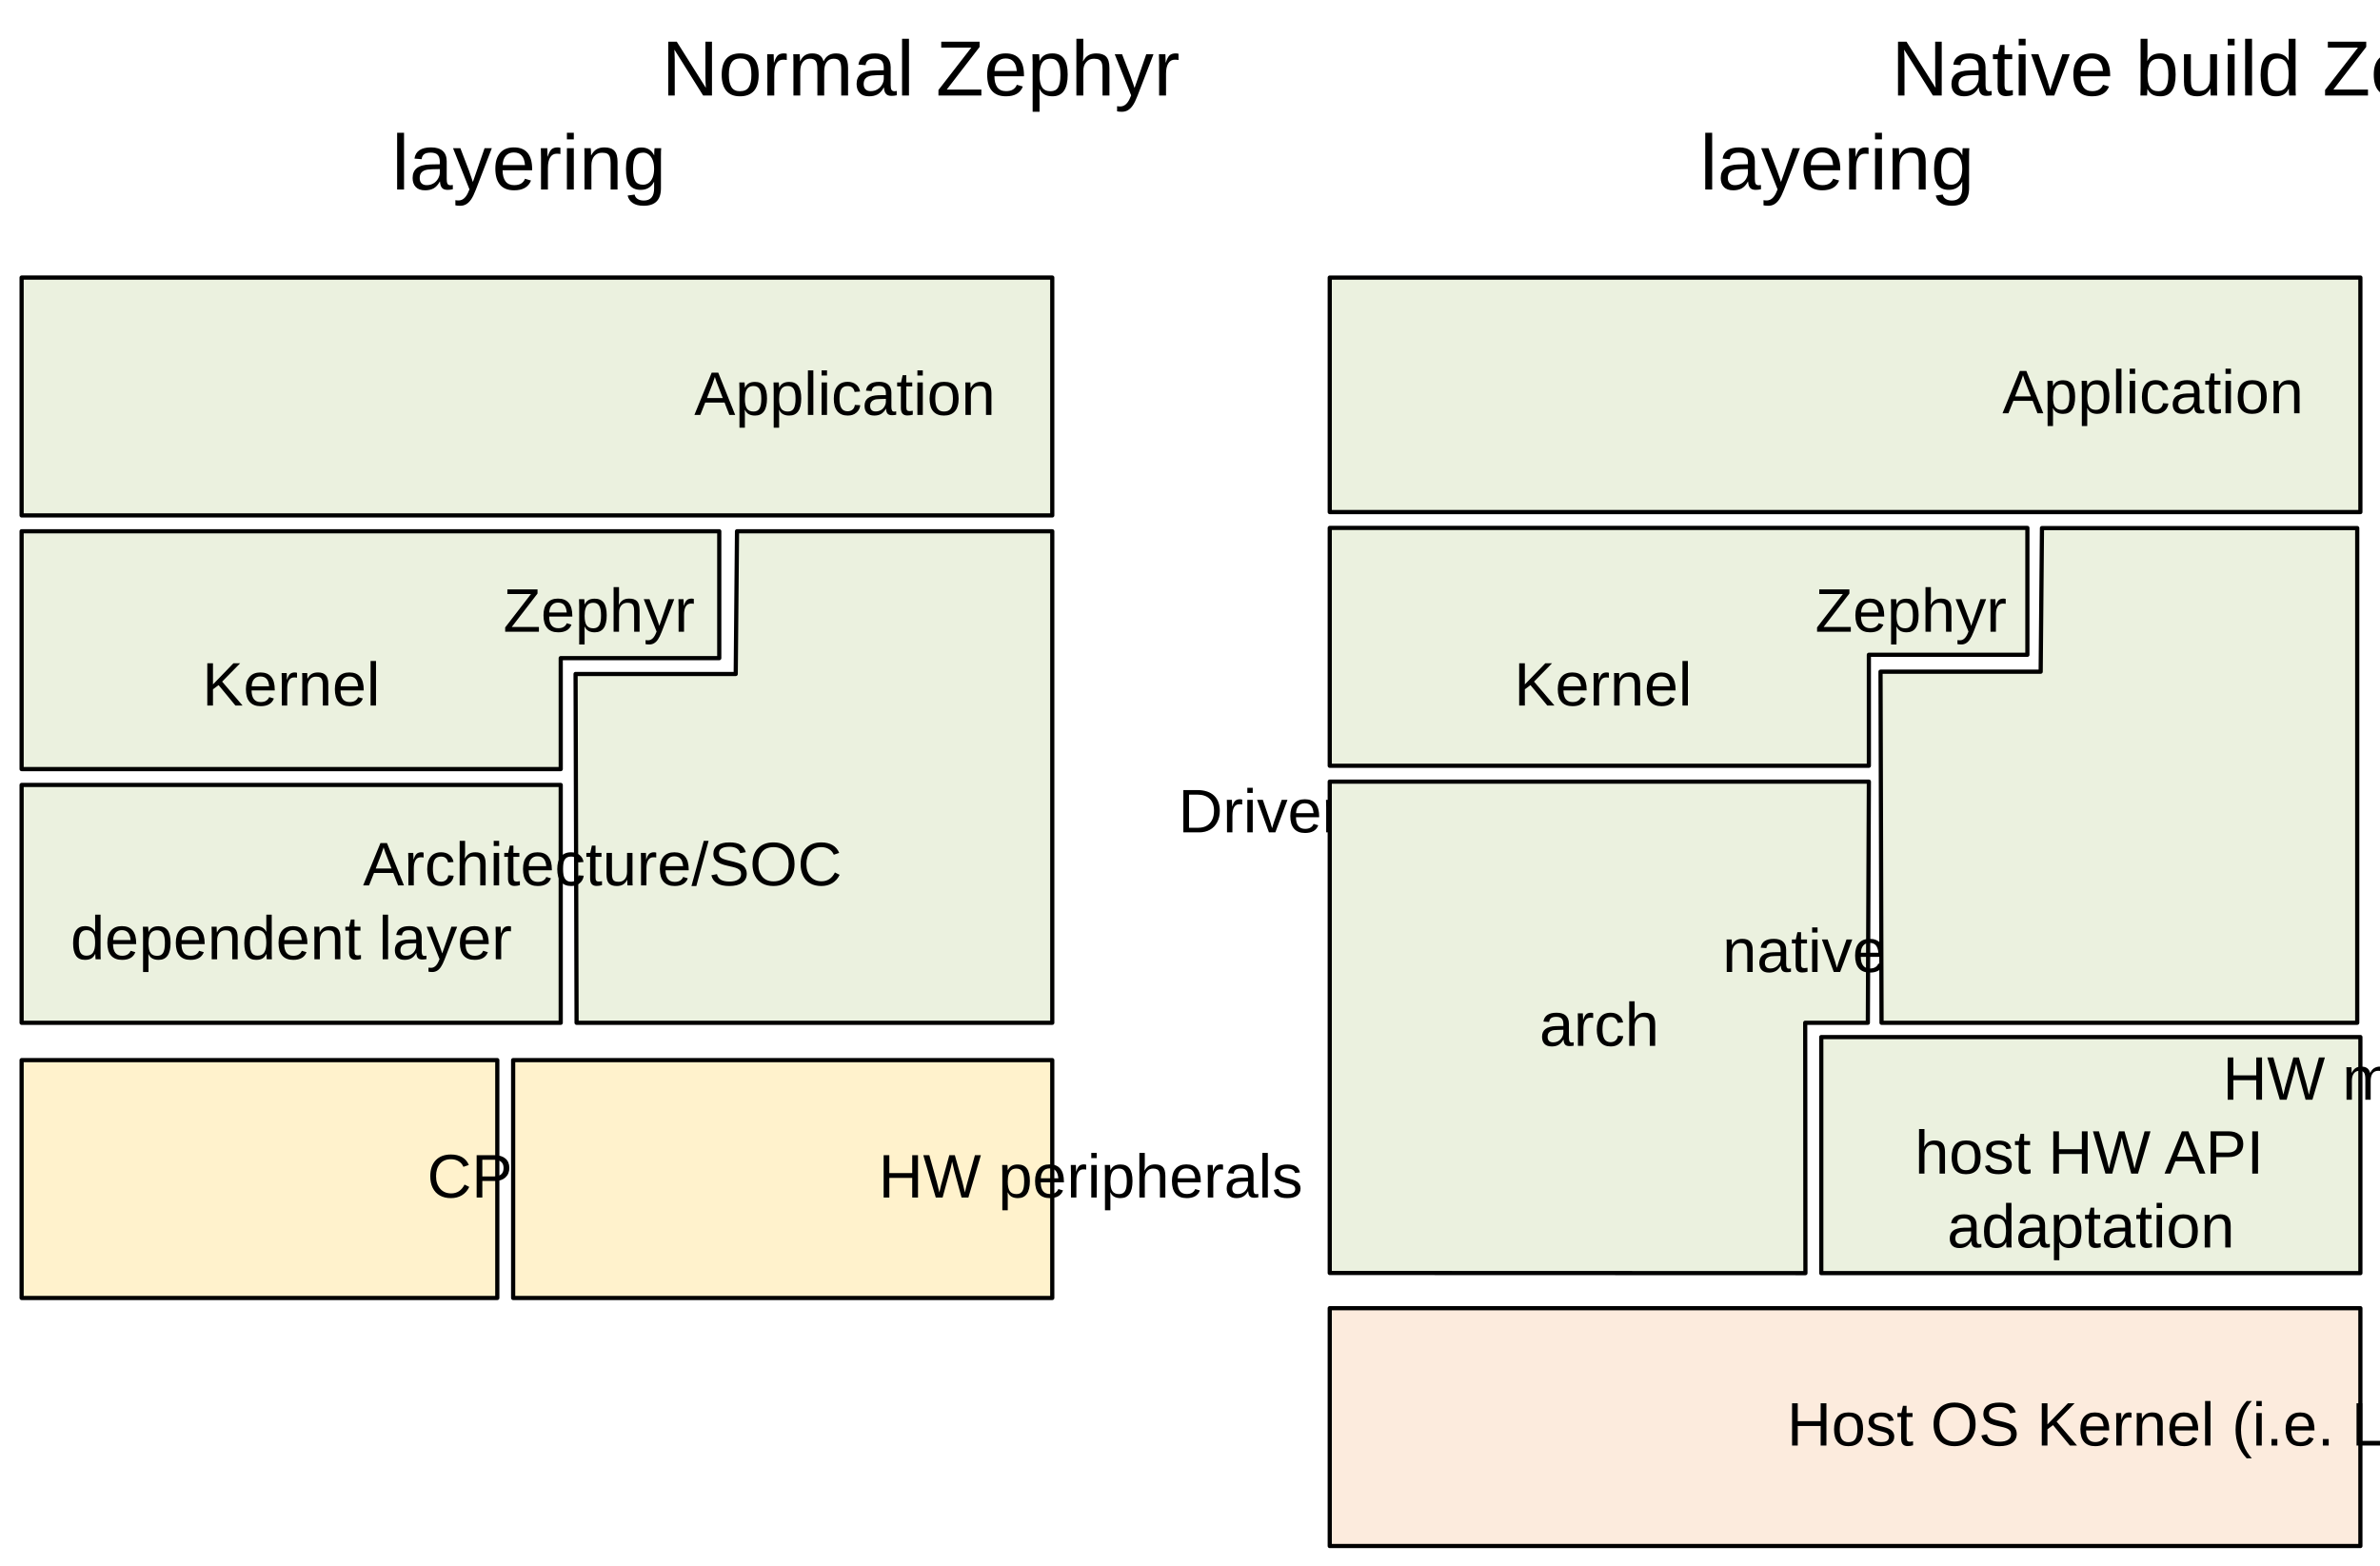
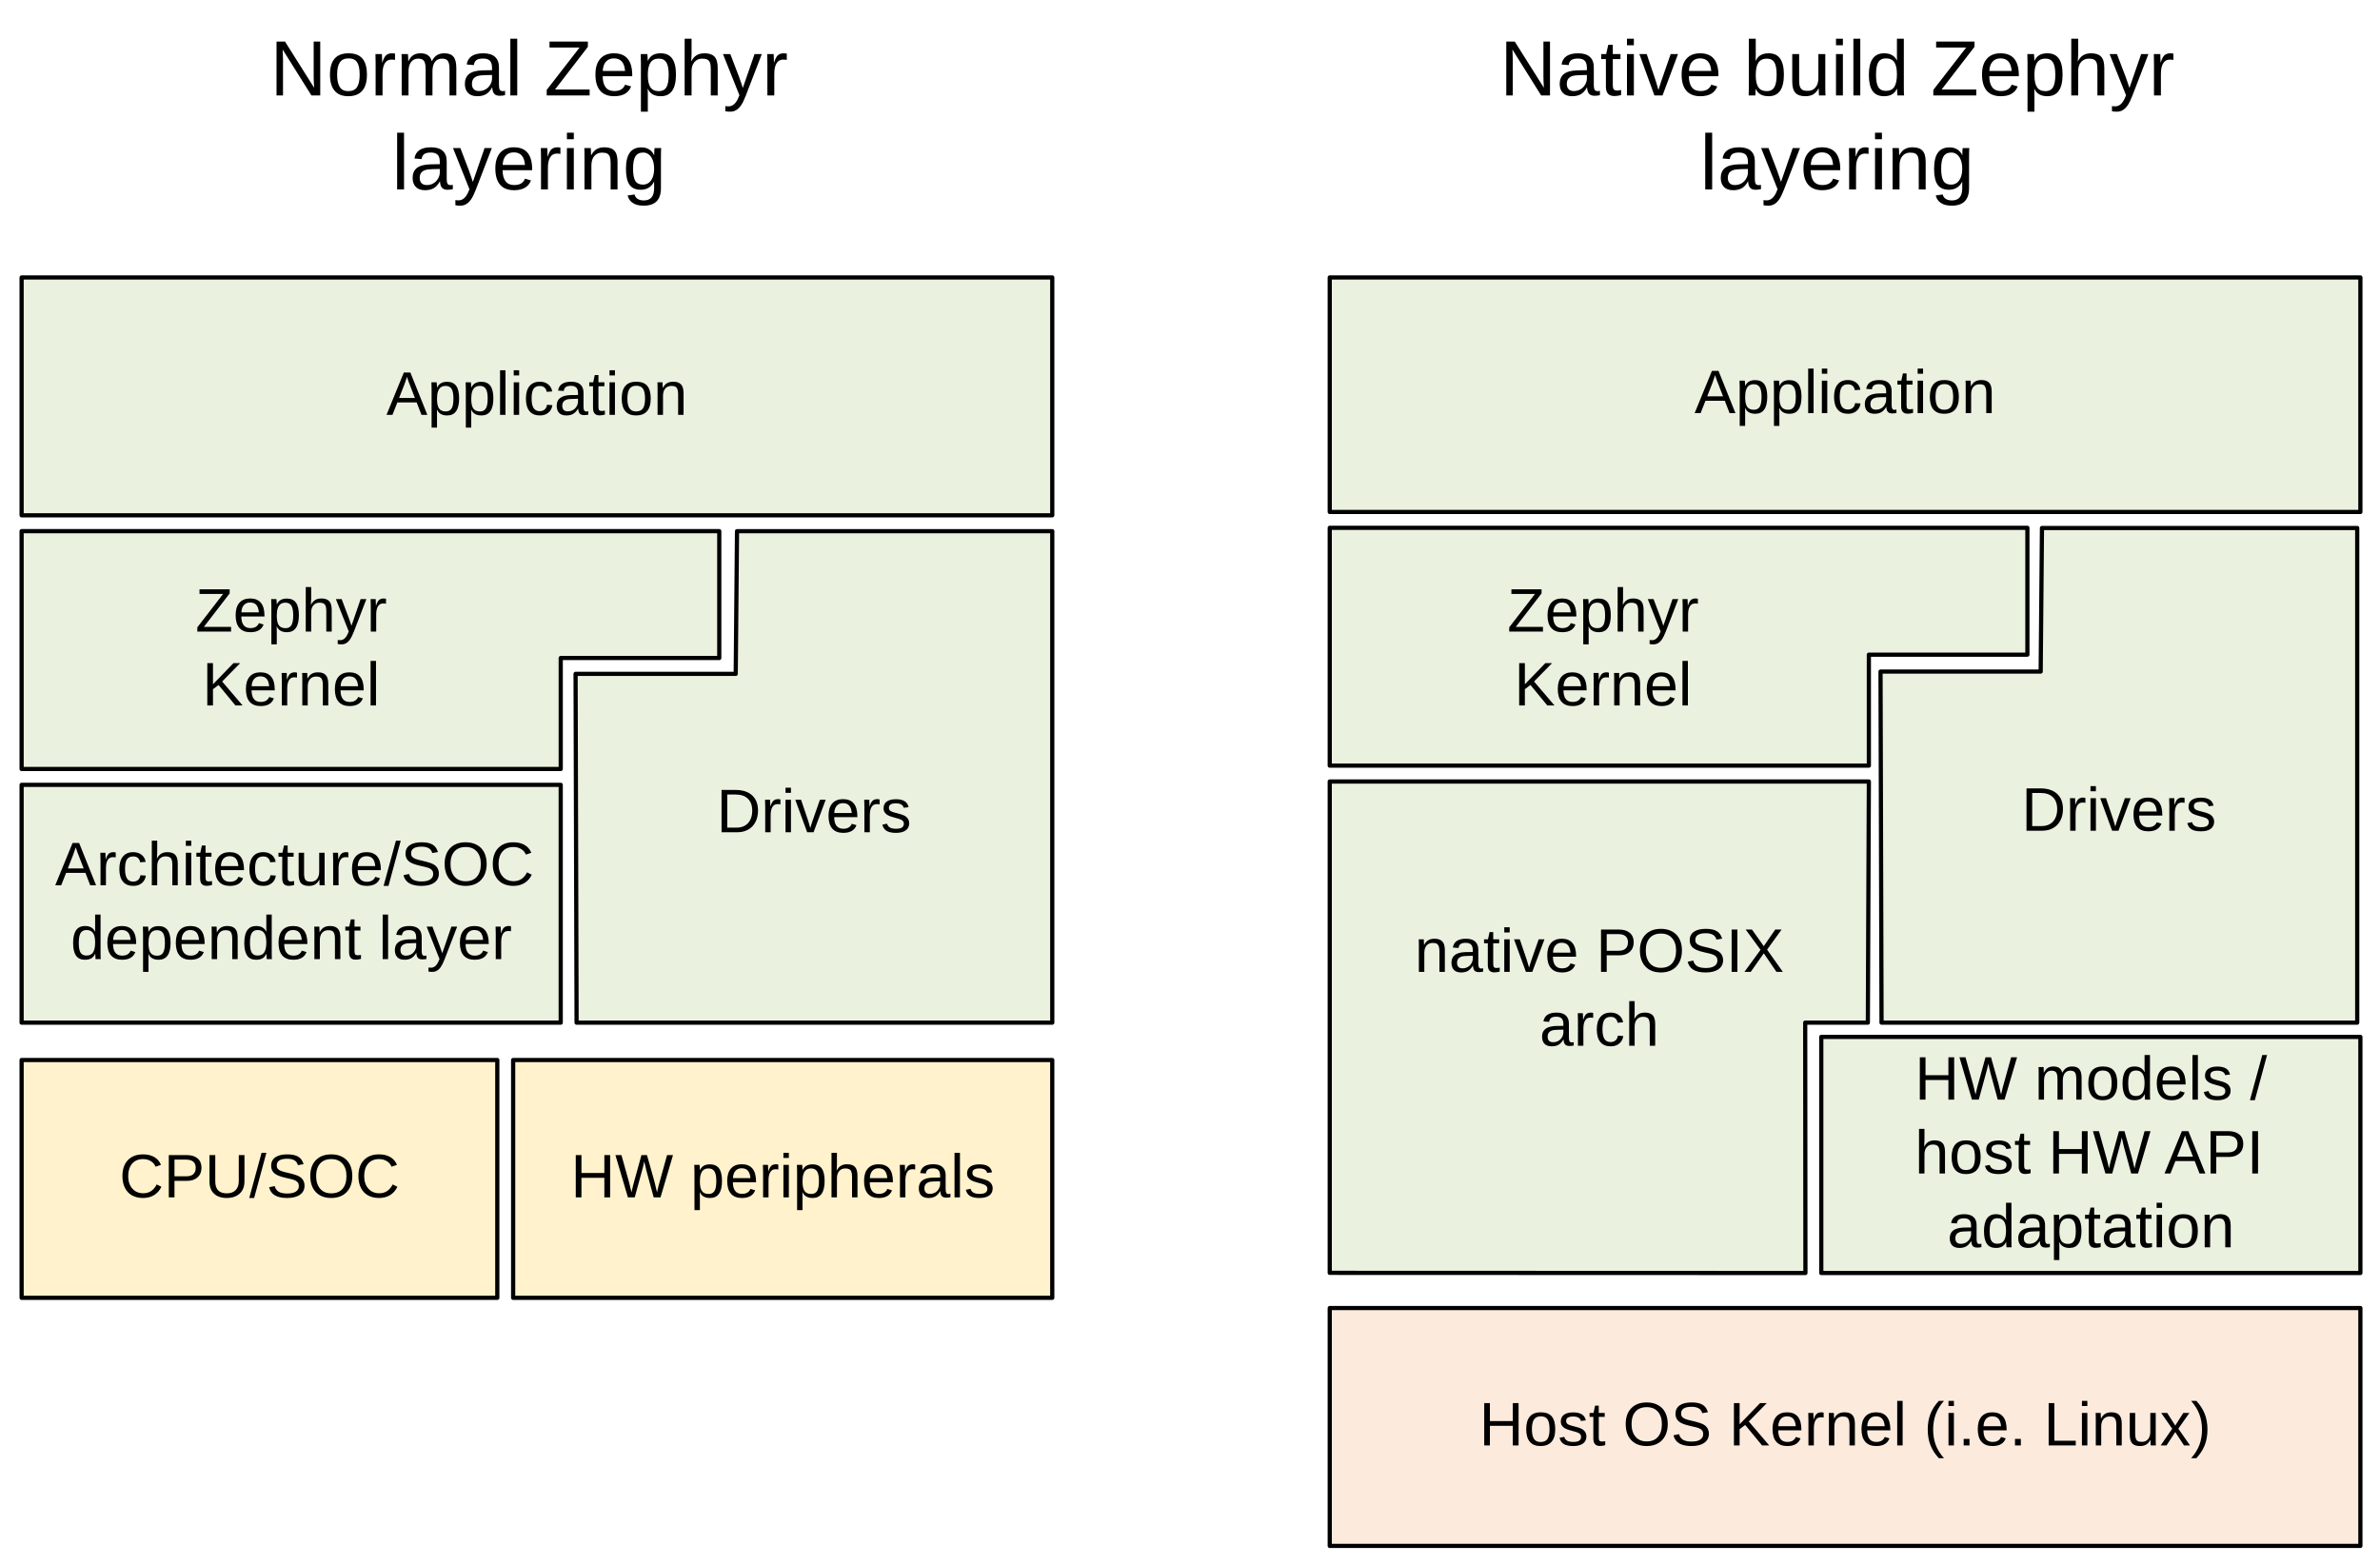
- <svg xmlns="http://www.w3.org/2000/svg" xmlns:ns1="http://schemas.microsoft.com/visio/2003/SVGExtensions/" width="5.909in" height="3.886in" viewBox="0 0 425.48 279.78" xml:space="preserve" color-interpolation-filters="sRGB" class="st8">
-   <ns1:documentProperties ns1:langID="1033" ns1:metric="true" ns1:viewMarkup="false">
-     <ns1:userDefs>
-       <ns1:ud ns1:nameU="msvSubprocessMaster" ns1:prompt="" ns1:val="VT4(Rectangle)" />
-       <ns1:ud ns1:nameU="msvNoAutoConnect" ns1:val="VT0(1):26" />
-     </ns1:userDefs>
-   </ns1:documentProperties>
-   <style type="text/css">
- 	
- 		.st1 {fill:#fff2cc;stroke:#000000;stroke-linecap:round;stroke-linejoin:round;stroke-width:0.75}
- 		.st2 {fill:#000000;font-family:Arial;font-size:0.917em}
- 		.st3 {fill:#ebf1df;stroke:#000000;stroke-linecap:round;stroke-linejoin:round;stroke-width:0.75}
- 		.st4 {font-size:1em}
- 		.st5 {fill:#fcebdd;stroke:#000000;stroke-linecap:round;stroke-linejoin:round;stroke-width:0.75}
- 		.st6 {fill:none;stroke:none;stroke-linecap:round;stroke-linejoin:round;stroke-width:0.75}
- 		.st7 {fill:#000000;font-family:Arial;font-size:1.167em}
- 		.st8 {fill:none;fill-rule:evenodd;font-size:12px;overflow:visible;stroke-linecap:square;stroke-miterlimit:3}
- 	
- 	</style>
-   <g ns1:mID="8" ns1:index="2" ns1:groupContext="foregroundPage">
-     <ns1:pageProperties ns1:drawingScale="0.0393701" ns1:pageScale="0.0393701" ns1:drawingUnits="24" ns1:shadowOffsetX="8.50394" ns1:shadowOffsetY="-8.50394" />
-     <g id="shape1-1" ns1:mID="1" ns1:groupContext="shape" transform="translate(3.86407,-47.7501)">
-       <ns1:textBlock ns1:margins="rect(4,4,4,4)" ns1:tabSpace="42.5197" />
-       <ns1:textRect cx="42.52" cy="258.52" width="85.04" height="42.52" />
-       <rect x="0" y="237.26" width="85.039" height="42.52" class="st1" />
-       <text x="17.46" y="261.82" class="st2" ns1:langID="6153">
-         <ns1:paragraph ns1:horizAlign="1" />
-         <ns1:tabList />CPU/SOC</text>
+ <svg xmlns="http://www.w3.org/2000/svg" width="567.307" height="373.04" class="st8" color-interpolation-filters="sRGB" viewBox="0 0 425.48 279.78" xml:space="preserve">
+   <style type="text/css">.st1{fill:#fff2cc;stroke:#000;stroke-linecap:round;stroke-linejoin:round;stroke-width:.75}.st2{fill:#000;font-family:Arial;font-size:.917em}.st3{fill:#ebf1df;stroke:#000;stroke-linecap:round;stroke-linejoin:round;stroke-width:.75}.st4{font-size:1em}.st5,.st6{fill:#fcebdd;stroke:#000;stroke-linecap:round;stroke-linejoin:round;stroke-width:.75}.st6{fill:none;stroke:none}.st7{fill:#000;font-family:Arial;font-size:1.167em}.st8{fill:none;fill-rule:evenodd;font-size:12px;overflow:visible;stroke-linecap:square;stroke-miterlimit:3}</style>
+   <g>
+     <g id="shape1-1" transform="translate(3.86407,-47.7501)">
+       <rect width="85.039" height="42.52" x="0" y="237.26" class="st1" />
+       <text x="17.46" y="261.82" class="st2">CPU/SOC</text>
    </g>
-     <g id="shape2-4" ns1:mID="2" ns1:groupContext="shape" transform="translate(91.7381,-47.7501)">
-       <ns1:textBlock ns1:margins="rect(4,4,4,4)" ns1:tabSpace="42.5197" />
-       <ns1:textRect cx="48.189" cy="258.52" width="96.38" height="42.52" />
-       <rect x="0" y="237.26" width="96.378" height="42.52" class="st1" />
-       <text x="10.29" y="261.82" class="st2" ns1:langID="6153">
-         <ns1:paragraph ns1:horizAlign="1" />
-         <ns1:tabList />HW peripherals</text>
+     <g id="shape2-4" transform="translate(91.7381,-47.7501)">
+       <rect width="96.378" height="42.52" x="0" y="237.26" class="st1" />
+       <text x="10.29" y="261.82" class="st2">HW peripherals</text>
    </g>
-     <g id="shape3-7" ns1:mID="3" ns1:groupContext="shape" transform="translate(102.898,-96.9449)">
-       <ns1:textBlock ns1:margins="rect(4,4,4,4)" ns1:tabSpace="42.5197" />
-       <ns1:textRect cx="42.609" cy="235.843" width="85.22" height="87.874" />
+     <g id="shape3-7" transform="translate(102.898,-96.9449)">
      <path d="M0.18 279.78 L85.22 279.78 L85.22 191.91 L28.86 191.91 L28.63 217.42 L0 217.42 L0.18 279.78 Z" class="st3" />
-       <text x="25.19" y="245.74" class="st2" ns1:langID="6153">
-         <ns1:paragraph ns1:horizAlign="1" />
-         <ns1:tabList />
-         <ns1:newlineChar />Drivers</text>
+       <text x="25.19" y="245.74" class="st2">Drivers</text>
    </g>
-     <g id="shape4-10" ns1:mID="4" ns1:groupContext="shape" transform="translate(3.86407,-96.9449)">
-       <ns1:textBlock ns1:margins="rect(4,4,4,4)" ns1:tabSpace="42.5197" />
-       <ns1:textRect cx="48.189" cy="258.52" width="96.38" height="42.52" />
-       <rect x="0" y="237.26" width="96.378" height="42.52" class="st3" />
-       <text x="6.0" y="255.22" class="st2" ns1:langID="6153">
-         <ns1:paragraph ns1:horizAlign="1" />
-         <ns1:tabList />Architecture/SOC <tspan x="8.74" dy="1.2em" class="st4">dependent layer</tspan>
+     <g id="shape4-10" transform="translate(3.86407,-96.9449)">
+       <rect width="96.378" height="42.52" x="0" y="237.26" class="st3" />
+       <text x="6" y="255.22" class="st2">Architecture/SOC <tspan x="8.74" class="st4" dy="1.2em">dependent layer</tspan>
      </text>
    </g>
-     <g id="shape5-14" ns1:mID="5" ns1:groupContext="shape" transform="translate(3.86407,-142.299)">
+     <g id="shape5-14" transform="translate(3.86407,-142.299)">
      <path d="M0 279.78 L96.38 279.78 L96.38 259.94 L124.72 259.94 L124.72 237.26 L85.04 237.26 L0 237.26 L0 279.78 Z" class="st3" />
    </g>
-     <g id="shape6-16" ns1:mID="6" ns1:groupContext="shape" transform="translate(3.86407,-187.654)">
-       <ns1:textBlock ns1:margins="rect(4,4,4,4)" ns1:tabSpace="42.5197" />
-       <ns1:textRect cx="92.126" cy="258.52" width="184.26" height="42.52" />
-       <rect x="0" y="237.26" width="184.252" height="42.52" class="st3" />
-       <text x="65.22" y="261.82" class="st2" ns1:langID="6153">
-         <ns1:paragraph ns1:horizAlign="1" />
-         <ns1:tabList />Application</text>
+     <g id="shape6-16" transform="translate(3.86407,-187.654)">
+       <rect width="184.252" height="42.52" x="0" y="237.26" class="st3" />
+       <text x="65.22" y="261.82" class="st2">Application</text>
    </g>
-     <g id="shape7-19" ns1:mID="7" ns1:groupContext="shape" transform="translate(237.722,-3.40157)">
-       <ns1:textBlock ns1:margins="rect(4,4,4,4)" ns1:tabSpace="42.5197" />
-       <ns1:textRect cx="92.126" cy="258.52" width="184.26" height="42.52" />
-       <rect x="0" y="237.26" width="184.252" height="42.52" class="st5" />
-       <text x="26.71" y="261.82" class="st2" ns1:langID="6153">
-         <ns1:paragraph ns1:horizAlign="1" />
-         <ns1:tabList />Host OS Kernel (i.e. Linux)</text>
+     <g id="shape7-19" transform="translate(237.722,-3.40157)">
+       <rect width="184.252" height="42.52" x="0" y="237.26" class="st5" />
+       <text x="26.71" y="261.82" class="st2">Host OS Kernel (i.e. Linux)</text>
    </g>
-     <g id="shape8-22" ns1:mID="8" ns1:groupContext="shape" transform="translate(325.596,-52.1873)">
-       <ns1:textBlock ns1:margins="rect(4,4,4,4)" ns1:tabSpace="42.5197" />
-       <ns1:textRect cx="48.189" cy="258.676" width="96.38" height="42.206" />
-       <rect x="0" y="237.573" width="96.378" height="42.206" class="st3" />
-       <text x="16.71" y="248.78" class="st2" ns1:langID="6153">
-         <ns1:paragraph ns1:horizAlign="1" />
-         <ns1:tabList />HW models / <ns1:lf />
-         <tspan x="16.71" dy="1.2em" class="st4">host HW API </tspan>
-         <tspan x="22.5" dy="1.2em" class="st4">adaptation</tspan>
+     <g id="shape8-22" transform="translate(325.596,-52.1873)">
+       <rect width="96.378" height="42.206" x="0" y="237.573" class="st3" />
+       <text x="16.71" y="248.78" class="st2">HW models / <tspan x="16.71" class="st4" dy="1.2em">host HW API </tspan>
+         <tspan x="22.5" class="st4" dy="1.2em">adaptation</tspan>
      </text>
    </g>
-     <g id="shape10-27" ns1:mID="10" ns1:groupContext="shape" transform="translate(237.722,-52.1873)">
-       <ns1:textBlock ns1:margins="rect(4,4,4,4)" ns1:tabSpace="42.5197" />
-       <ns1:textRect cx="48.189" cy="235.843" width="96.38" height="87.874" />
+     <g id="shape10-27" transform="translate(237.722,-52.1873)">
      <path d="M0 279.75 L85.04 279.78 L85 235.02 L96.2 235.02 L96.38 191.91 L0 191.91 L0 279.75 Z" class="st3" />
-       <text x="15.17" y="225.94" class="st2" ns1:langID="6153">
-         <ns1:paragraph ns1:horizAlign="1" />
-         <ns1:tabList />native POSIX<ns1:lf />
-         <tspan x="37.49" dy="1.2em" class="st4">arch</tspan>
-         <ns1:newlineChar />
+       <text x="15.17" y="225.94" class="st2">native POSIX<tspan x="37.49" class="st4" dy="1.2em">arch</tspan>
      </text>
    </g>
-     <g id="shape11-31" ns1:mID="11" ns1:groupContext="shape" transform="translate(237.722,-142.896)">
+     <g id="shape11-31" transform="translate(237.722,-142.896)">
      <path d="M0 279.78 L96.38 279.78 L96.38 259.94 L124.72 259.94 L124.72 237.26 L85.04 237.26 L0 237.26 L0 279.78 Z" class="st3" />
    </g>
-     <g id="shape12-33" ns1:mID="12" ns1:groupContext="shape" transform="translate(237.722,-188.25)">
-       <ns1:textBlock ns1:margins="rect(4,4,4,4)" ns1:tabSpace="42.5197" />
-       <ns1:textRect cx="92.126" cy="258.818" width="184.26" height="41.923" />
-       <rect x="0" y="237.857" width="184.252" height="41.923" class="st3" />
-       <text x="65.22" y="262.12" class="st2" ns1:langID="6153">
-         <ns1:paragraph ns1:horizAlign="1" />
-         <ns1:tabList />Application</text>
+     <g id="shape12-33" transform="translate(237.722,-188.25)">
+       <rect width="184.252" height="41.923" x="0" y="237.857" class="st3" />
+       <text x="65.22" y="262.12" class="st2">Application</text>
    </g>
-     <g id="shape13-36" ns1:mID="13" ns1:groupContext="shape" transform="translate(27.2499,-244.346)">
-       <ns1:textBlock ns1:margins="rect(4,4,4,4)" ns1:tabSpace="42.5197" />
-       <ns1:textRect cx="67.323" cy="265.606" width="134.65" height="28.346" />
-       <rect x="0" y="251.433" width="134.646" height="28.346" class="st6" />
-       <text x="21.03" y="261.41" class="st7" ns1:langID="6153">
-         <ns1:paragraph ns1:horizAlign="1" />
-         <ns1:tabList />Normal Zephyr <tspan x="42.81" dy="1.2em" class="st4">layering</tspan>
+     <g id="shape13-36" transform="translate(27.2499,-244.346)">
+       <rect width="134.646" height="28.346" x="0" y="251.433" class="st6" />
+       <text x="21.03" y="261.41" class="st7">Normal Zephyr <tspan x="42.81" class="st4" dy="1.2em">layering</tspan>
      </text>
    </g>
-     <g id="shape14-40" ns1:mID="14" ns1:groupContext="shape" transform="translate(261.108,-244.346)">
-       <ns1:textBlock ns1:margins="rect(4,4,4,4)" ns1:tabSpace="42.5197" />
-       <ns1:textRect cx="67.323" cy="265.606" width="134.65" height="28.346" />
-       <rect x="0" y="251.433" width="134.646" height="28.346" class="st6" />
-       <text x="7.02" y="261.41" class="st7" ns1:langID="6153">
-         <ns1:paragraph ns1:horizAlign="1" />
-         <ns1:tabList />Native build Zephyr <tspan x="42.81" dy="1.2em" class="st4">layering</tspan>
+     <g id="shape14-40" transform="translate(261.108,-244.346)">
+       <rect width="134.646" height="28.346" x="0" y="251.433" class="st6" />
+       <text x="7.02" y="261.41" class="st7">Native build Zephyr <tspan x="42.81" class="st4" dy="1.2em">layering</tspan>
      </text>
    </g>
-     <g id="shape16-44" ns1:mID="16" ns1:groupContext="shape" transform="translate(336.189,-96.9449)">
-       <ns1:textBlock ns1:margins="rect(4,4,4,4)" ns1:tabSpace="42.5197" />
-       <ns1:textRect cx="42.609" cy="235.559" width="85.22" height="88.441" />
+     <g id="shape16-44" transform="translate(336.189,-96.9449)">
      <path d="M0.18 279.78 L85.22 279.78 L85.22 191.34 L28.86 191.34 L28.63 217.01 L0 217.01 L0.18 279.78 Z" class="st3" />
-       <text x="25.19" y="245.46" class="st2" ns1:langID="6153">
-         <ns1:paragraph ns1:horizAlign="1" />
-         <ns1:tabList />
-         <ns1:newlineChar />Drivers</text>
+       <text x="25.19" y="245.46" class="st2">Drivers</text>
    </g>
-     <g id="shape17-47" ns1:mID="17" ns1:groupContext="shape" transform="translate(3.86407,-142.299)">
-       <ns1:textBlock ns1:margins="rect(4,4,4,4)" ns1:tabSpace="42.5197" />
-       <ns1:textRect cx="48.189" cy="258.52" width="96.38" height="42.52" />
-       <rect x="0" y="237.26" width="96.378" height="42.52" class="st6" />
-       <text x="31.07" y="255.22" class="st2" ns1:langID="6153">
-         <ns1:paragraph ns1:horizAlign="1" />
-         <ns1:tabList />Zephyr<ns1:lf />
-         <tspan x="32.29" dy="1.2em" class="st4">Kernel</tspan>
+     <g id="shape17-47" transform="translate(3.86407,-142.299)">
+       <rect width="96.378" height="42.52" x="0" y="237.26" class="st6" />
+       <text x="31.07" y="255.22" class="st2">Zephyr<tspan x="32.29" class="st4" dy="1.2em">Kernel</tspan>
      </text>
    </g>
-     <g id="shape18-51" ns1:mID="18" ns1:groupContext="shape" transform="translate(238.394,-142.299)">
-       <ns1:textBlock ns1:margins="rect(4,4,4,4)" ns1:tabSpace="42.5197" />
-       <ns1:textRect cx="48.189" cy="258.52" width="96.38" height="42.52" />
-       <rect x="0" y="237.26" width="96.378" height="42.52" class="st6" />
-       <text x="31.07" y="255.22" class="st2" ns1:langID="6153">
-         <ns1:paragraph ns1:horizAlign="1" />
-         <ns1:tabList />Zephyr<ns1:lf />
-         <tspan x="32.29" dy="1.2em" class="st4">Kernel</tspan>
+     <g id="shape18-51" transform="translate(238.394,-142.299)">
+       <rect width="96.378" height="42.52" x="0" y="237.26" class="st6" />
+       <text x="31.07" y="255.22" class="st2">Zephyr<tspan x="32.29" class="st4" dy="1.2em">Kernel</tspan>
      </text>
    </g>
  </g>
</svg>
